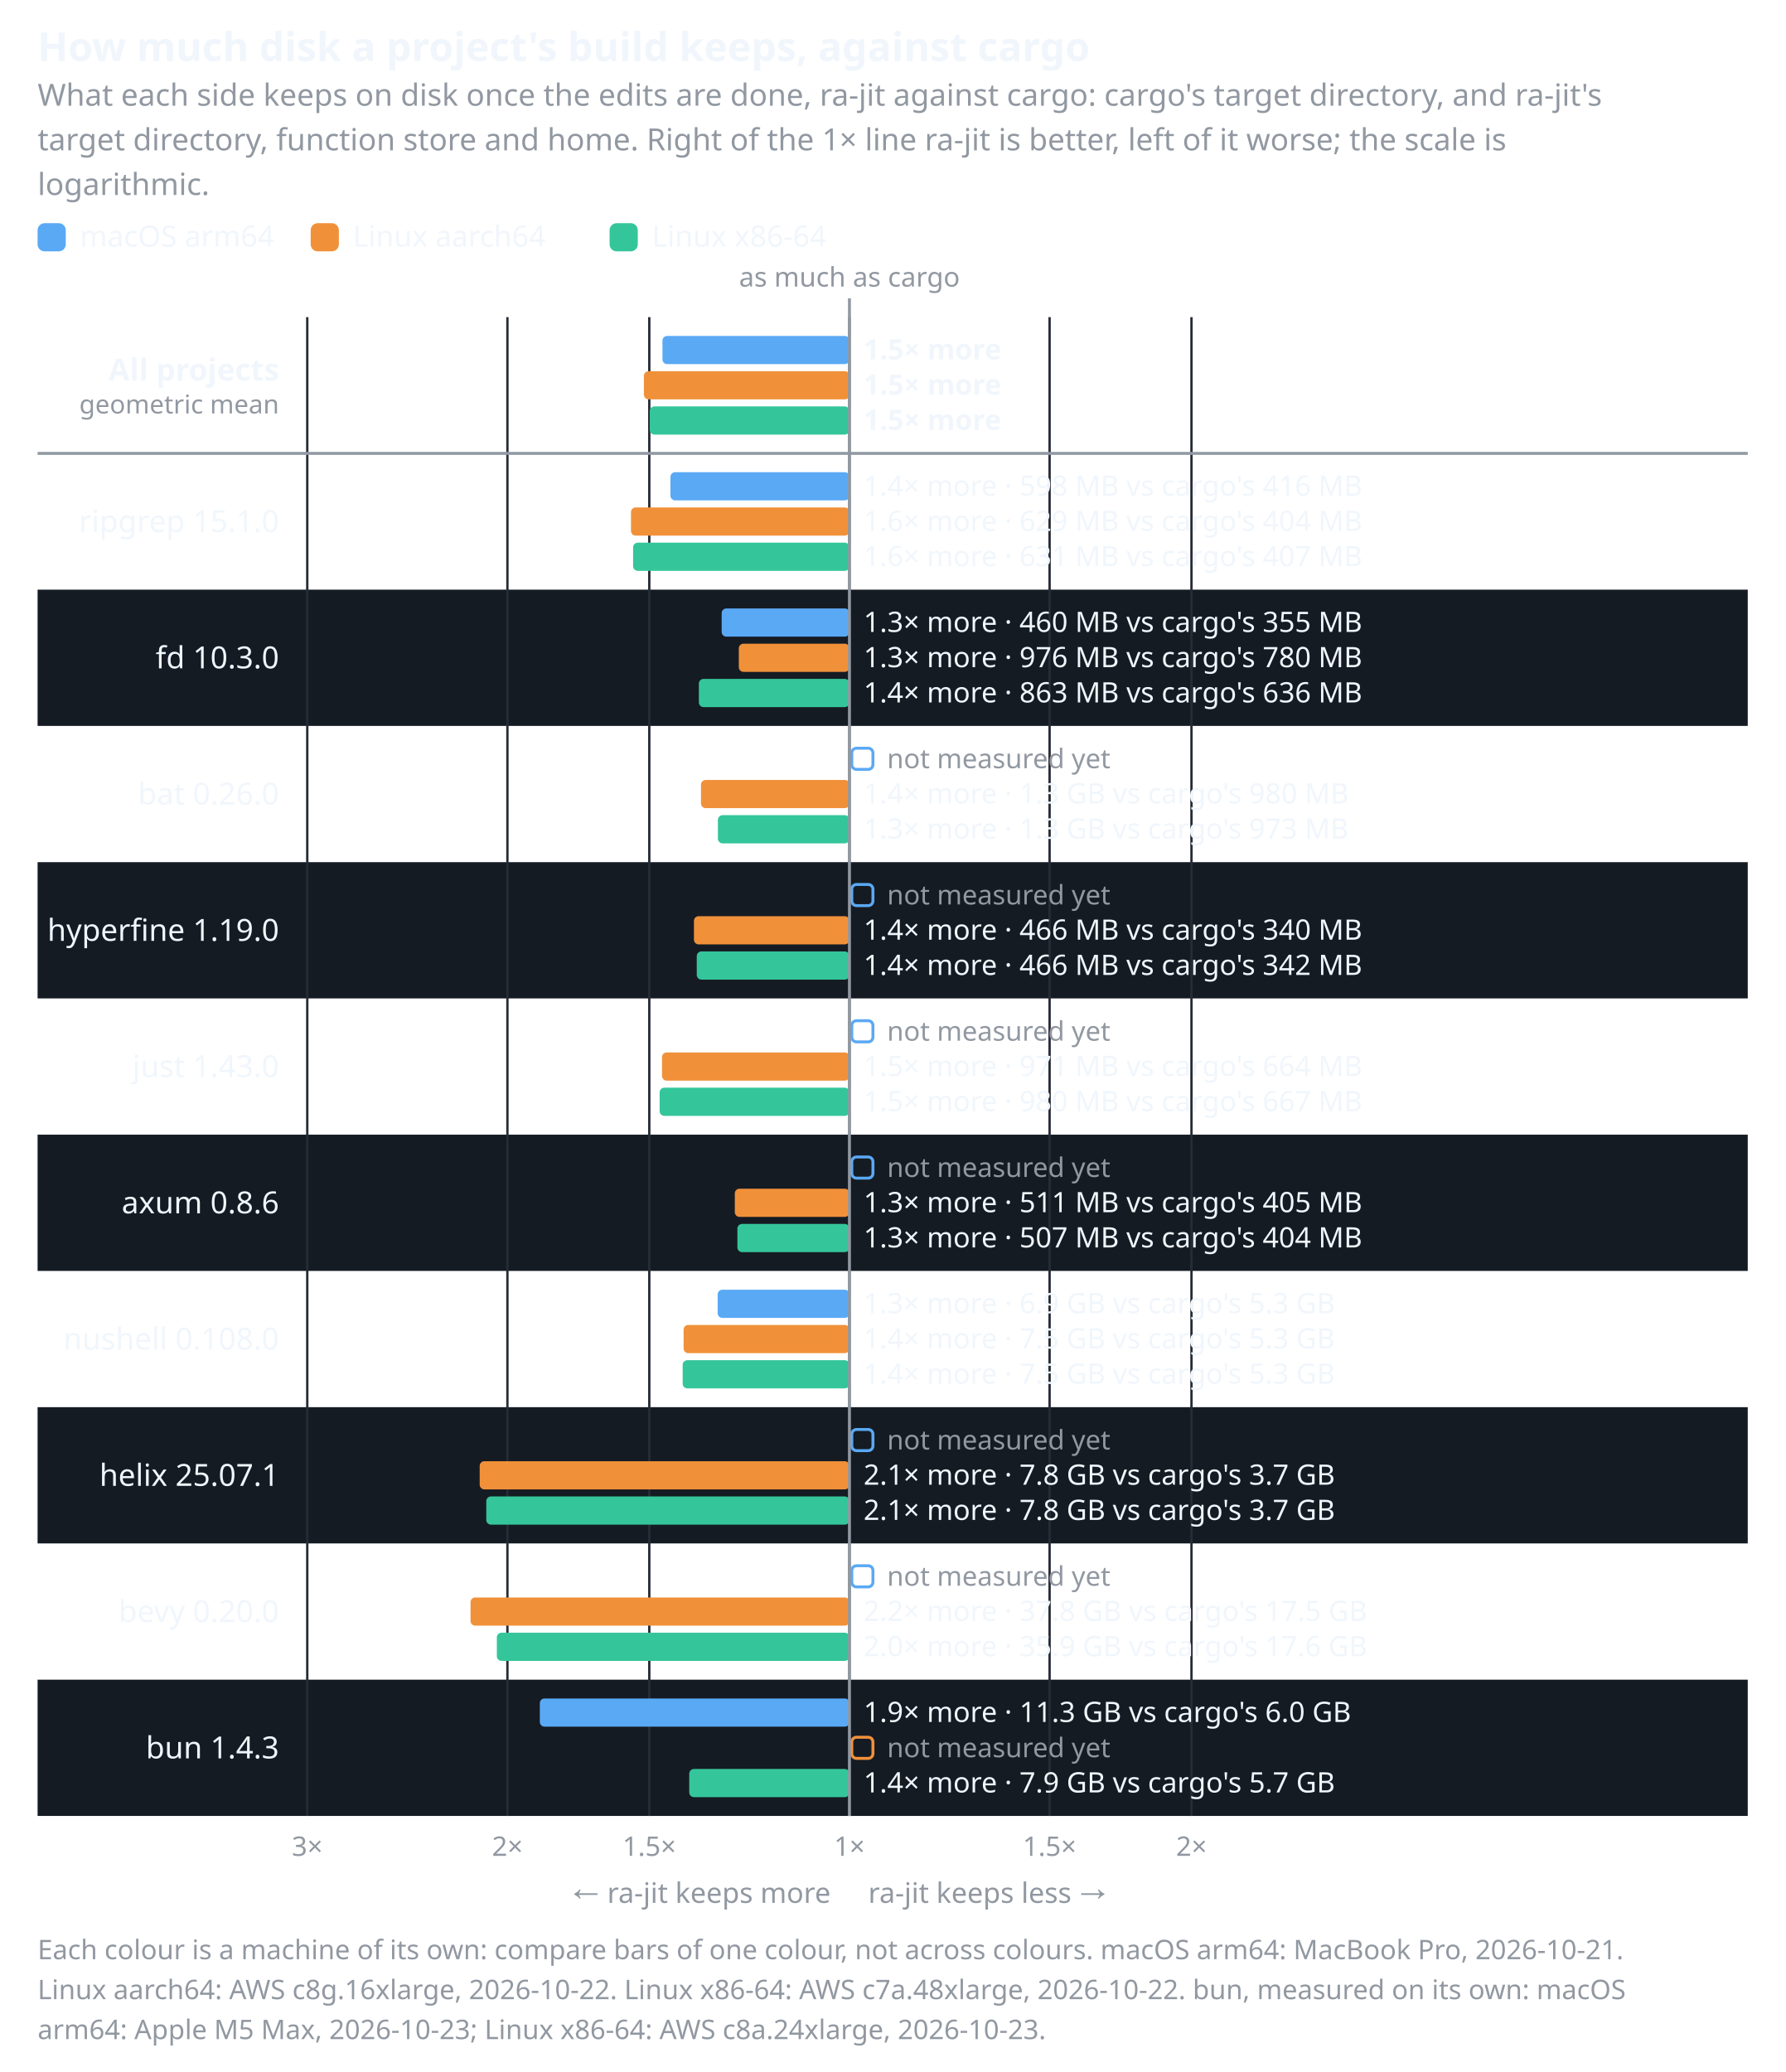
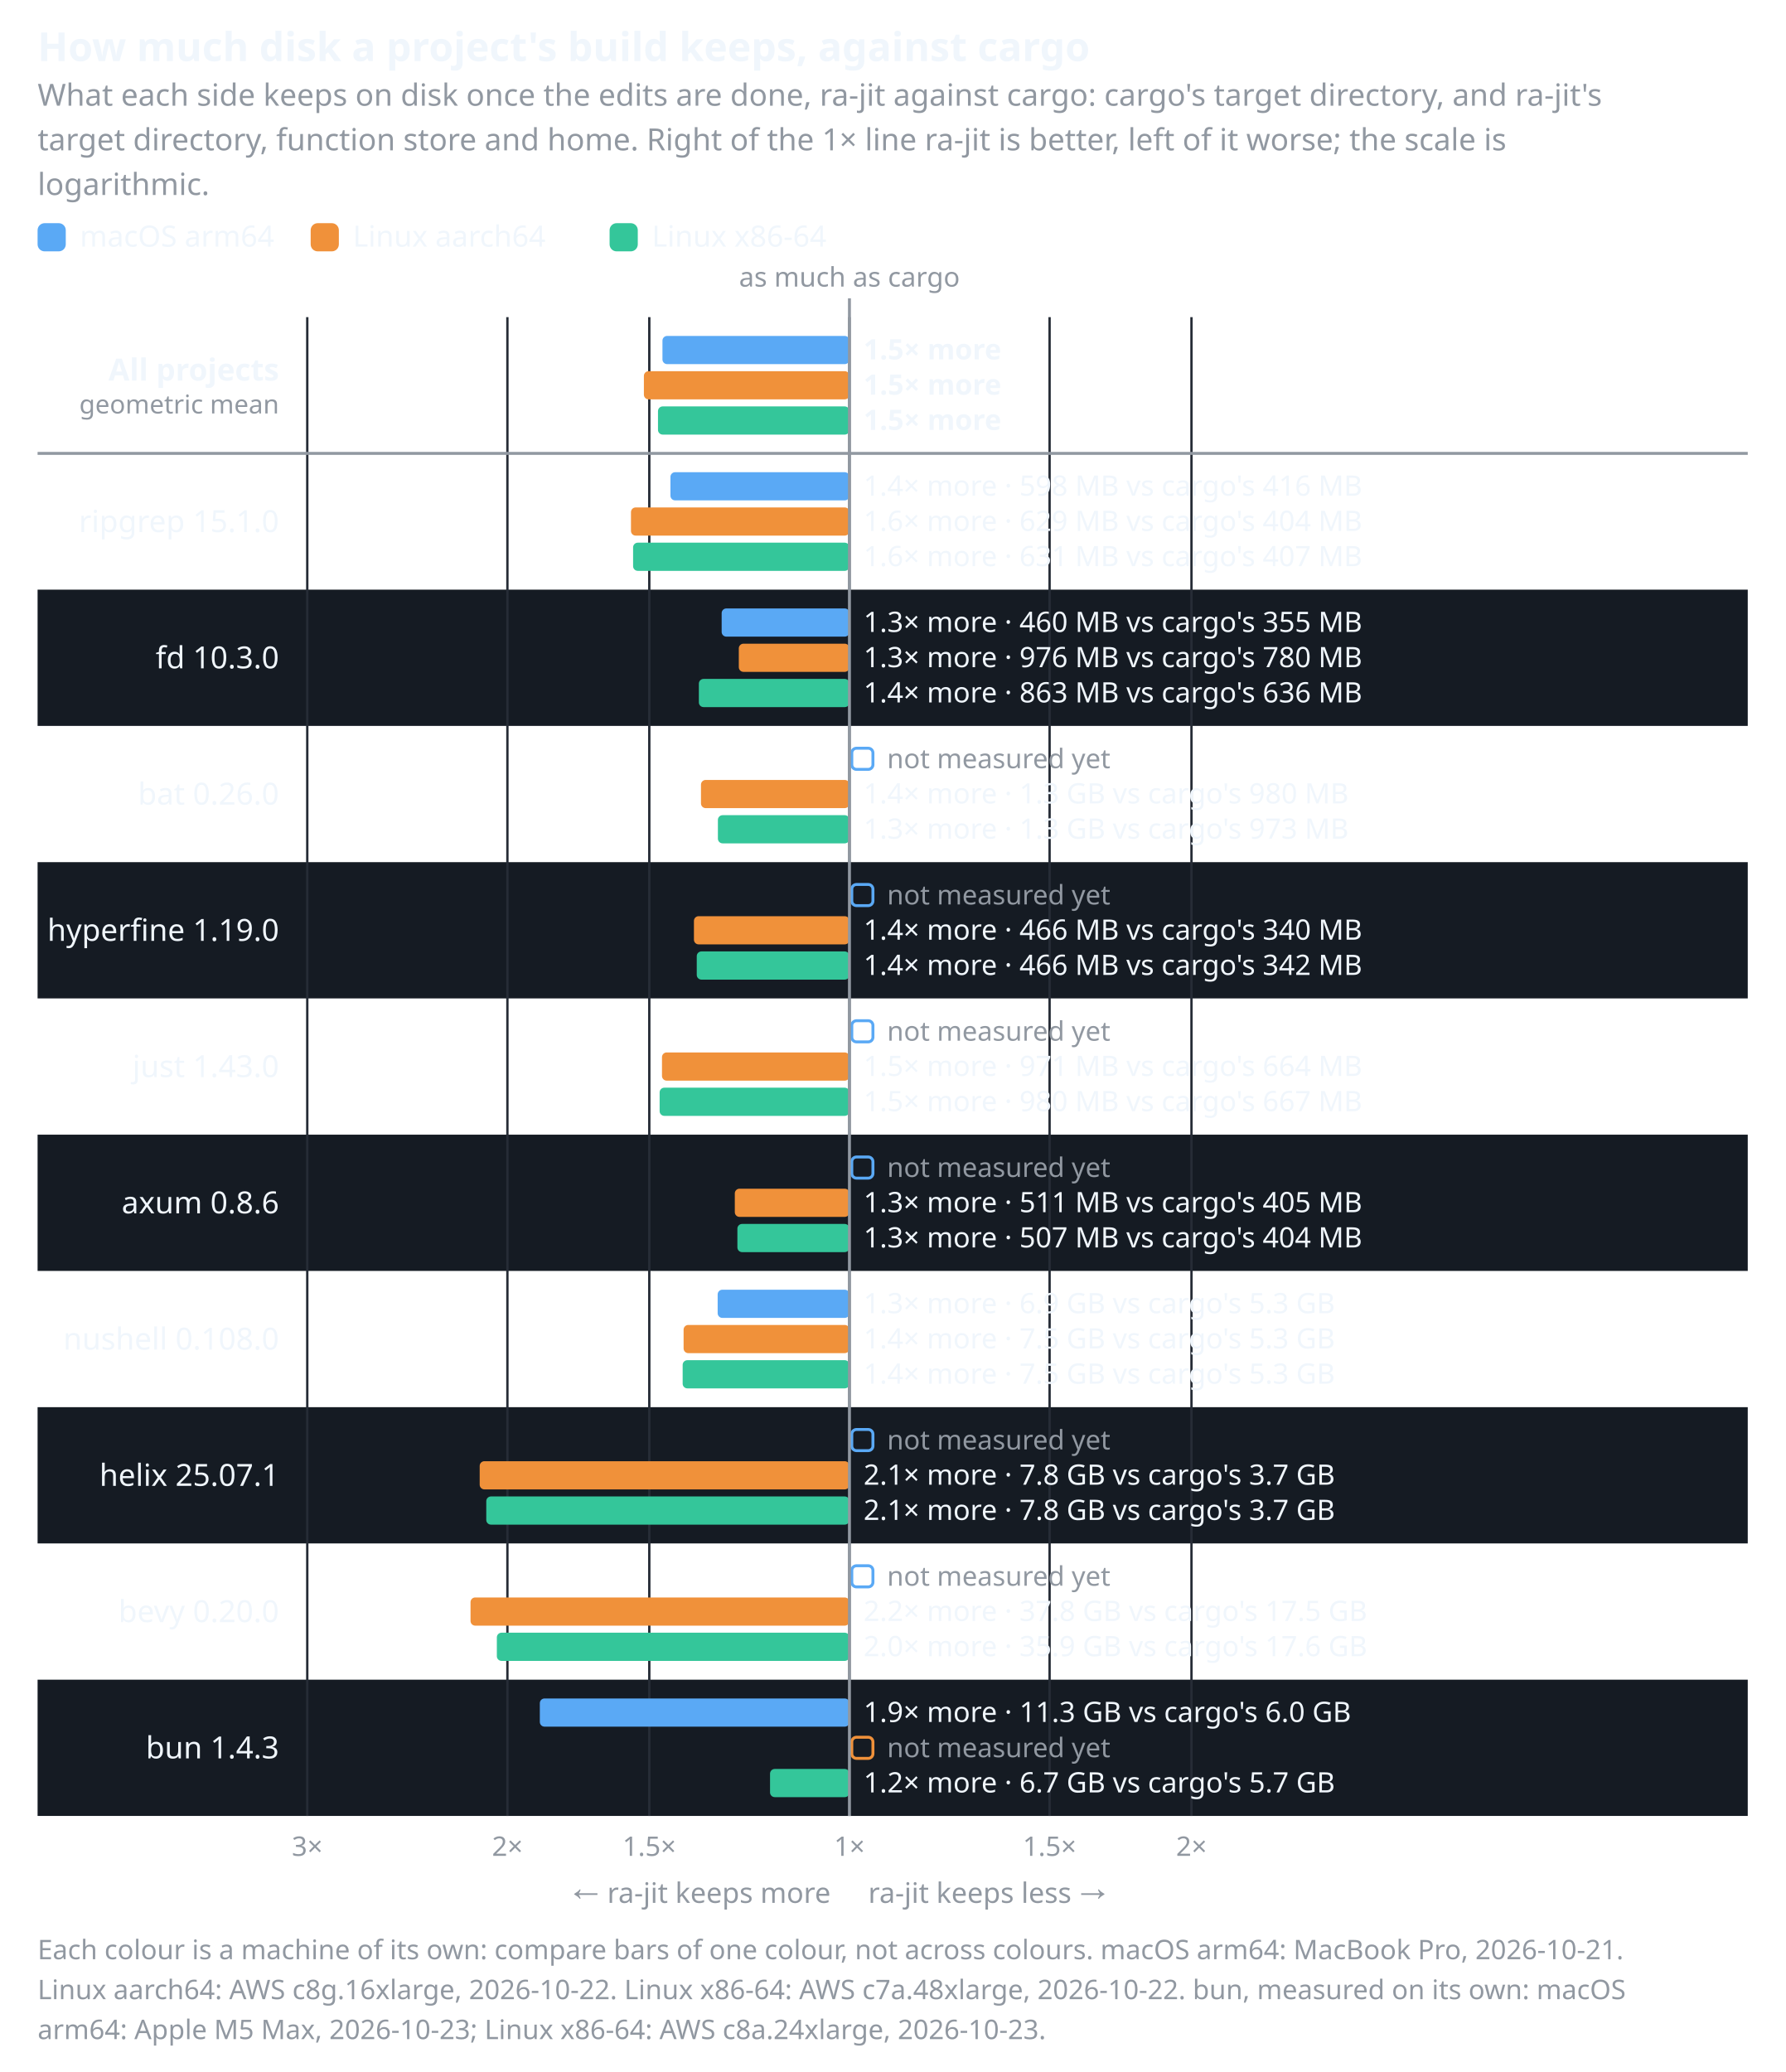
<svg xmlns="http://www.w3.org/2000/svg" width="760" height="882" viewBox="0 0 760 882" role="img" aria-label="How much disk a project's build keeps, against cargo">
  <style>text{font-family:-apple-system, BlinkMacSystemFont, 'Segoe UI', 'Noto Sans', Helvetica, Arial, sans-serif;fill:#f0f6fc}.d{fill:#9198a1}.b{font-weight:600}.v{font-variant-numeric:tabular-nums}.g{stroke:#262c36}.r{stroke:#9198a1;stroke-width:1.25}.z{fill:#151b23}.o{fill:none;stroke-width:1.25}.p0{fill:#5aa9f5}.w0{stroke:#5aa9f5}.p1{fill:#f0913a}.w1{stroke:#f0913a}.p2{fill:#34c69a}.w2{stroke:#34c69a}</style>
  <text x="16" y="26" font-size="17" class="b">How much disk a project's build keeps, against cargo</text>
  <text x="16" y="45" font-size="13" class="d">What each side keeps on disk once the edits are done, ra-jit against cargo: cargo's target directory, and ra-jit's</text>
  <text x="16" y="64" font-size="13" class="d">target directory, function store and home. Right of the 1× line ra-jit is better, left of it worse; the scale is</text>
  <text x="16" y="83" font-size="13" class="d">logarithmic.</text>
  <rect x="16" y="95" width="12" height="12" rx="3" class="p0" />
  <text x="34" y="105" font-size="12.5">macOS arm64</text>
  <rect x="132.25" y="95" width="12" height="12" rx="3" class="p1" />
  <text x="150.2" y="105" font-size="12.5">Linux aarch64</text>
  <rect x="259.5" y="95" width="12" height="12" rx="3" class="p2" />
  <text x="277.5" y="105" font-size="12.5">Linux x86-64</text>
  <rect x="16" y="715" width="728" height="58" class="z" />
  <rect x="16" y="599" width="728" height="58" class="z" />
  <rect x="16" y="483" width="728" height="58" class="z" />
  <rect x="16" y="367" width="728" height="58" class="z" />
  <rect x="16" y="251" width="728" height="58" class="z" />
  <line x1="130.8" y1="135" x2="130.8" y2="773" class="g" />
  <line x1="216" y1="135" x2="216" y2="773" class="g" />
  <line x1="276.4" y1="135" x2="276.4" y2="773" class="g" />
  <line x1="361.6" y1="135" x2="361.6" y2="773" class="g" />
  <line x1="446.8" y1="135" x2="446.8" y2="773" class="g" />
  <line x1="507.2" y1="135" x2="507.2" y2="773" class="g" />
  <line x1="16" y1="193" x2="744" y2="193" class="r" />
  <rect x="282" y="143" width="79.6" height="12" rx="2" class="p0" />
  <rect x="274.1" y="158" width="87.5" height="12" rx="2" class="p1" />
-   <rect x="276.6" y="173" width="85" height="12" rx="2" class="p2" />
+   <rect x="280.1" y="173" width="81.5" height="12" rx="2" class="p2" />
  <rect x="285.4" y="201" width="76.2" height="12" rx="2" class="p0" />
  <rect x="268.6" y="216" width="93" height="12" rx="2" class="p1" />
  <rect x="269.5" y="231" width="92.1" height="12" rx="2" class="p2" />
  <rect x="307.2" y="259" width="54.4" height="12" rx="2" class="p0" />
  <rect x="314.5" y="274" width="47.1" height="12" rx="2" class="p1" />
  <rect x="297.5" y="289" width="64.1" height="12" rx="2" class="p2" />
  <rect x="362.6" y="318.5" width="9" height="9" rx="2" class="o w0" />
  <rect x="298.4" y="332" width="63.2" height="12" rx="2" class="p1" />
  <rect x="305.6" y="347" width="56" height="12" rx="2" class="p2" />
  <rect x="362.6" y="376.5" width="9" height="9" rx="2" class="o w0" />
  <rect x="295.4" y="390" width="66.2" height="12" rx="2" class="p1" />
  <rect x="296.6" y="405" width="65" height="12" rx="2" class="p2" />
  <rect x="362.6" y="434.5" width="9" height="9" rx="2" class="o w0" />
  <rect x="281.8" y="448" width="79.8" height="12" rx="2" class="p1" />
  <rect x="280.8" y="463" width="80.8" height="12" rx="2" class="p2" />
  <rect x="362.6" y="492.5" width="9" height="9" rx="2" class="o w0" />
  <rect x="312.8" y="506" width="48.8" height="12" rx="2" class="p1" />
  <rect x="313.9" y="521" width="47.7" height="12" rx="2" class="p2" />
  <rect x="305.5" y="549" width="56.1" height="12" rx="2" class="p0" />
  <rect x="291" y="564" width="70.6" height="12" rx="2" class="p1" />
  <rect x="290.6" y="579" width="71" height="12" rx="2" class="p2" />
  <rect x="362.6" y="608.5" width="9" height="9" rx="2" class="o w0" />
  <rect x="204.2" y="622" width="157.4" height="12" rx="2" class="p1" />
  <rect x="207" y="637" width="154.6" height="12" rx="2" class="p2" />
  <rect x="362.6" y="666.5" width="9" height="9" rx="2" class="o w0" />
  <rect x="200.3" y="680" width="161.3" height="12" rx="2" class="p1" />
  <rect x="211.5" y="695" width="150.1" height="12" rx="2" class="p2" />
  <rect x="229.8" y="723" width="131.8" height="12" rx="2" class="p0" />
  <rect x="362.6" y="739.5" width="9" height="9" rx="2" class="o w1" />
-   <rect x="293.4" y="753" width="68.2" height="12" rx="2" class="p2" />
+   <rect x="327.8" y="753" width="33.8" height="12" rx="2" class="p2" />
  <line x1="361.6" y1="127" x2="361.6" y2="773" class="r" />
  <text x="130.8" y="790" font-size="11.5" text-anchor="middle" class="d v">3×</text>
  <text x="216" y="790" font-size="11.5" text-anchor="middle" class="d v">2×</text>
  <text x="276.4" y="790" font-size="11.5" text-anchor="middle" class="d v">1.5×</text>
  <text x="361.6" y="790" font-size="11.5" text-anchor="middle" class="d v">1×</text>
  <text x="446.8" y="790" font-size="11.5" text-anchor="middle" class="d v">1.5×</text>
  <text x="507.2" y="790" font-size="11.5" text-anchor="middle" class="d v">2×</text>
  <text x="118.8" y="162" font-size="13" text-anchor="end" class="b">All projects</text>
  <text x="118.8" y="176" font-size="11" text-anchor="end" class="d">geometric mean</text>
  <text x="367.6" y="153" font-size="12" class="v b">1.5× more</text>
  <text x="367.6" y="168" font-size="12" class="v b">1.5× more</text>
  <text x="367.6" y="183" font-size="12" class="v b">1.5× more</text>
  <text x="118.8" y="226.5" font-size="13" text-anchor="end">ripgrep 15.1.0</text>
  <text x="367.6" y="211" font-size="12" class="v">1.4× more · 598 MB vs cargo's 416 MB</text>
  <text x="367.6" y="226" font-size="12" class="v">1.6× more · 629 MB vs cargo's 404 MB</text>
  <text x="367.6" y="241" font-size="12" class="v">1.6× more · 631 MB vs cargo's 407 MB</text>
  <text x="118.8" y="284.5" font-size="13" text-anchor="end">fd 10.3.0</text>
  <text x="367.6" y="269" font-size="12" class="v">1.3× more · 460 MB vs cargo's 355 MB</text>
  <text x="367.6" y="284" font-size="12" class="v">1.3× more · 976 MB vs cargo's 780 MB</text>
  <text x="367.6" y="299" font-size="12" class="v">1.4× more · 863 MB vs cargo's 636 MB</text>
  <text x="118.8" y="342.5" font-size="13" text-anchor="end">bat 0.26.0</text>
  <text x="377.6" y="327" font-size="11.5" class="d">not measured yet</text>
  <text x="367.6" y="342" font-size="12" class="v">1.4× more · 1.3 GB vs cargo's 980 MB</text>
  <text x="367.6" y="357" font-size="12" class="v">1.3× more · 1.3 GB vs cargo's 973 MB</text>
  <text x="118.8" y="400.5" font-size="13" text-anchor="end">hyperfine 1.19.0</text>
  <text x="377.6" y="385" font-size="11.5" class="d">not measured yet</text>
  <text x="367.6" y="400" font-size="12" class="v">1.4× more · 466 MB vs cargo's 340 MB</text>
  <text x="367.6" y="415" font-size="12" class="v">1.4× more · 466 MB vs cargo's 342 MB</text>
  <text x="118.8" y="458.5" font-size="13" text-anchor="end">just 1.43.0</text>
  <text x="377.6" y="443" font-size="11.5" class="d">not measured yet</text>
  <text x="367.6" y="458" font-size="12" class="v">1.5× more · 971 MB vs cargo's 664 MB</text>
  <text x="367.6" y="473" font-size="12" class="v">1.5× more · 980 MB vs cargo's 667 MB</text>
  <text x="118.8" y="516.5" font-size="13" text-anchor="end">axum 0.8.6</text>
  <text x="377.6" y="501" font-size="11.5" class="d">not measured yet</text>
  <text x="367.6" y="516" font-size="12" class="v">1.3× more · 511 MB vs cargo's 405 MB</text>
  <text x="367.6" y="531" font-size="12" class="v">1.3× more · 507 MB vs cargo's 404 MB</text>
  <text x="118.8" y="574.5" font-size="13" text-anchor="end">nushell 0.108.0</text>
  <text x="367.6" y="559" font-size="12" class="v">1.3× more · 6.9 GB vs cargo's 5.3 GB</text>
  <text x="367.6" y="574" font-size="12" class="v">1.4× more · 7.5 GB vs cargo's 5.3 GB</text>
  <text x="367.6" y="589" font-size="12" class="v">1.4× more · 7.5 GB vs cargo's 5.3 GB</text>
  <text x="118.8" y="632.5" font-size="13" text-anchor="end">helix 25.07.1</text>
  <text x="377.6" y="617" font-size="11.5" class="d">not measured yet</text>
  <text x="367.6" y="632" font-size="12" class="v">2.1× more · 7.8 GB vs cargo's 3.7 GB</text>
  <text x="367.6" y="647" font-size="12" class="v">2.1× more · 7.8 GB vs cargo's 3.7 GB</text>
  <text x="118.8" y="690.5" font-size="13" text-anchor="end">bevy 0.20.0</text>
  <text x="377.6" y="675" font-size="11.5" class="d">not measured yet</text>
  <text x="367.6" y="690" font-size="12" class="v">2.2× more · 37.8 GB vs cargo's 17.5 GB</text>
  <text x="367.6" y="705" font-size="12" class="v">2.0× more · 35.9 GB vs cargo's 17.6 GB</text>
  <text x="118.8" y="748.5" font-size="13" text-anchor="end">bun 1.4.3</text>
  <text x="367.6" y="733" font-size="12" class="v">1.9× more · 11.3 GB vs cargo's 6.0 GB</text>
  <text x="377.6" y="748" font-size="11.5" class="d">not measured yet</text>
-   <text x="367.6" y="763" font-size="12" class="v">1.4× more · 7.9 GB vs cargo's 5.7 GB</text>
+   <text x="367.6" y="763" font-size="12" class="v">1.2× more · 6.7 GB vs cargo's 5.7 GB</text>
  <text x="361.6" y="122" font-size="11.5" text-anchor="middle" class="d">as much as cargo</text>
  <text x="353.6" y="810" font-size="12" text-anchor="end" class="d">← ra-jit keeps more</text>
  <text x="369.6" y="810" font-size="12" class="d">ra-jit keeps less →</text>
  <text x="16" y="834" font-size="11.5" class="d">Each colour is a machine of its own: compare bars of one colour, not across colours. macOS arm64: MacBook Pro, 2026-10-21.</text>
  <text x="16" y="851" font-size="11.5" class="d">Linux aarch64: AWS c8g.16xlarge, 2026-10-22. Linux x86-64: AWS c7a.48xlarge, 2026-10-22. bun, measured on its own: macOS</text>
  <text x="16" y="868" font-size="11.5" class="d">arm64: Apple M5 Max, 2026-10-23; Linux x86-64: AWS c8a.24xlarge, 2026-10-23.</text>
</svg>
